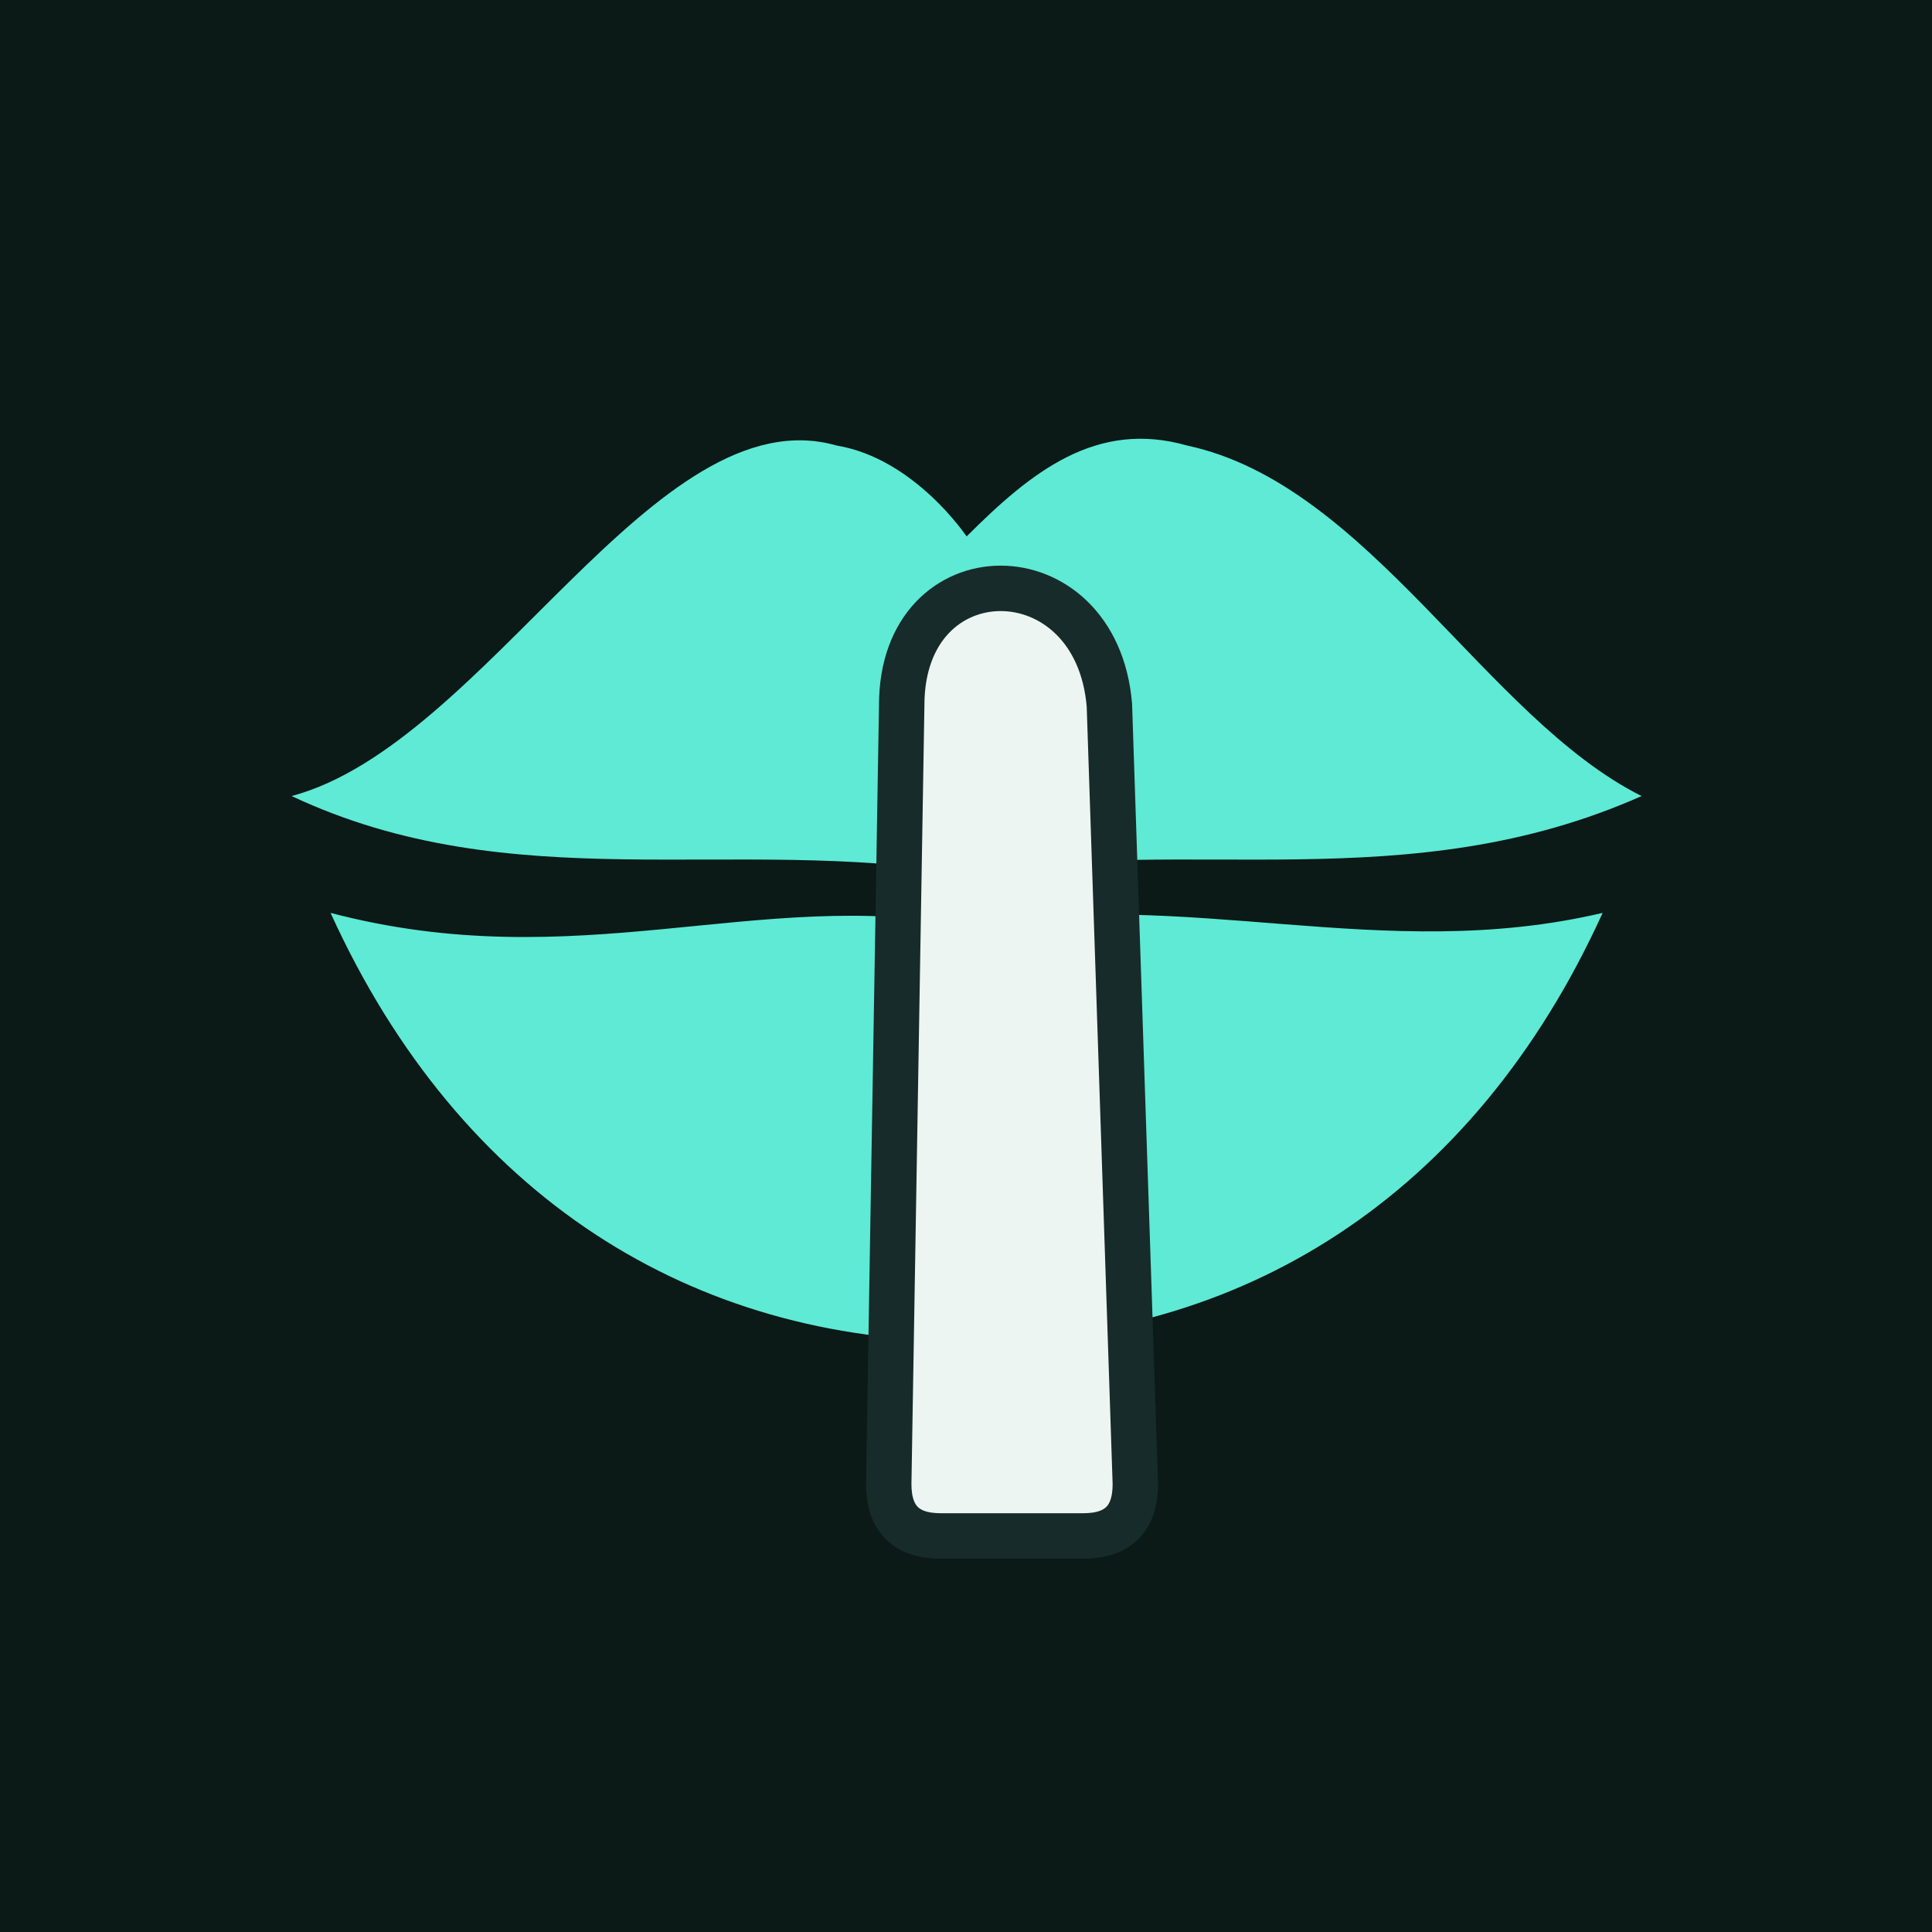
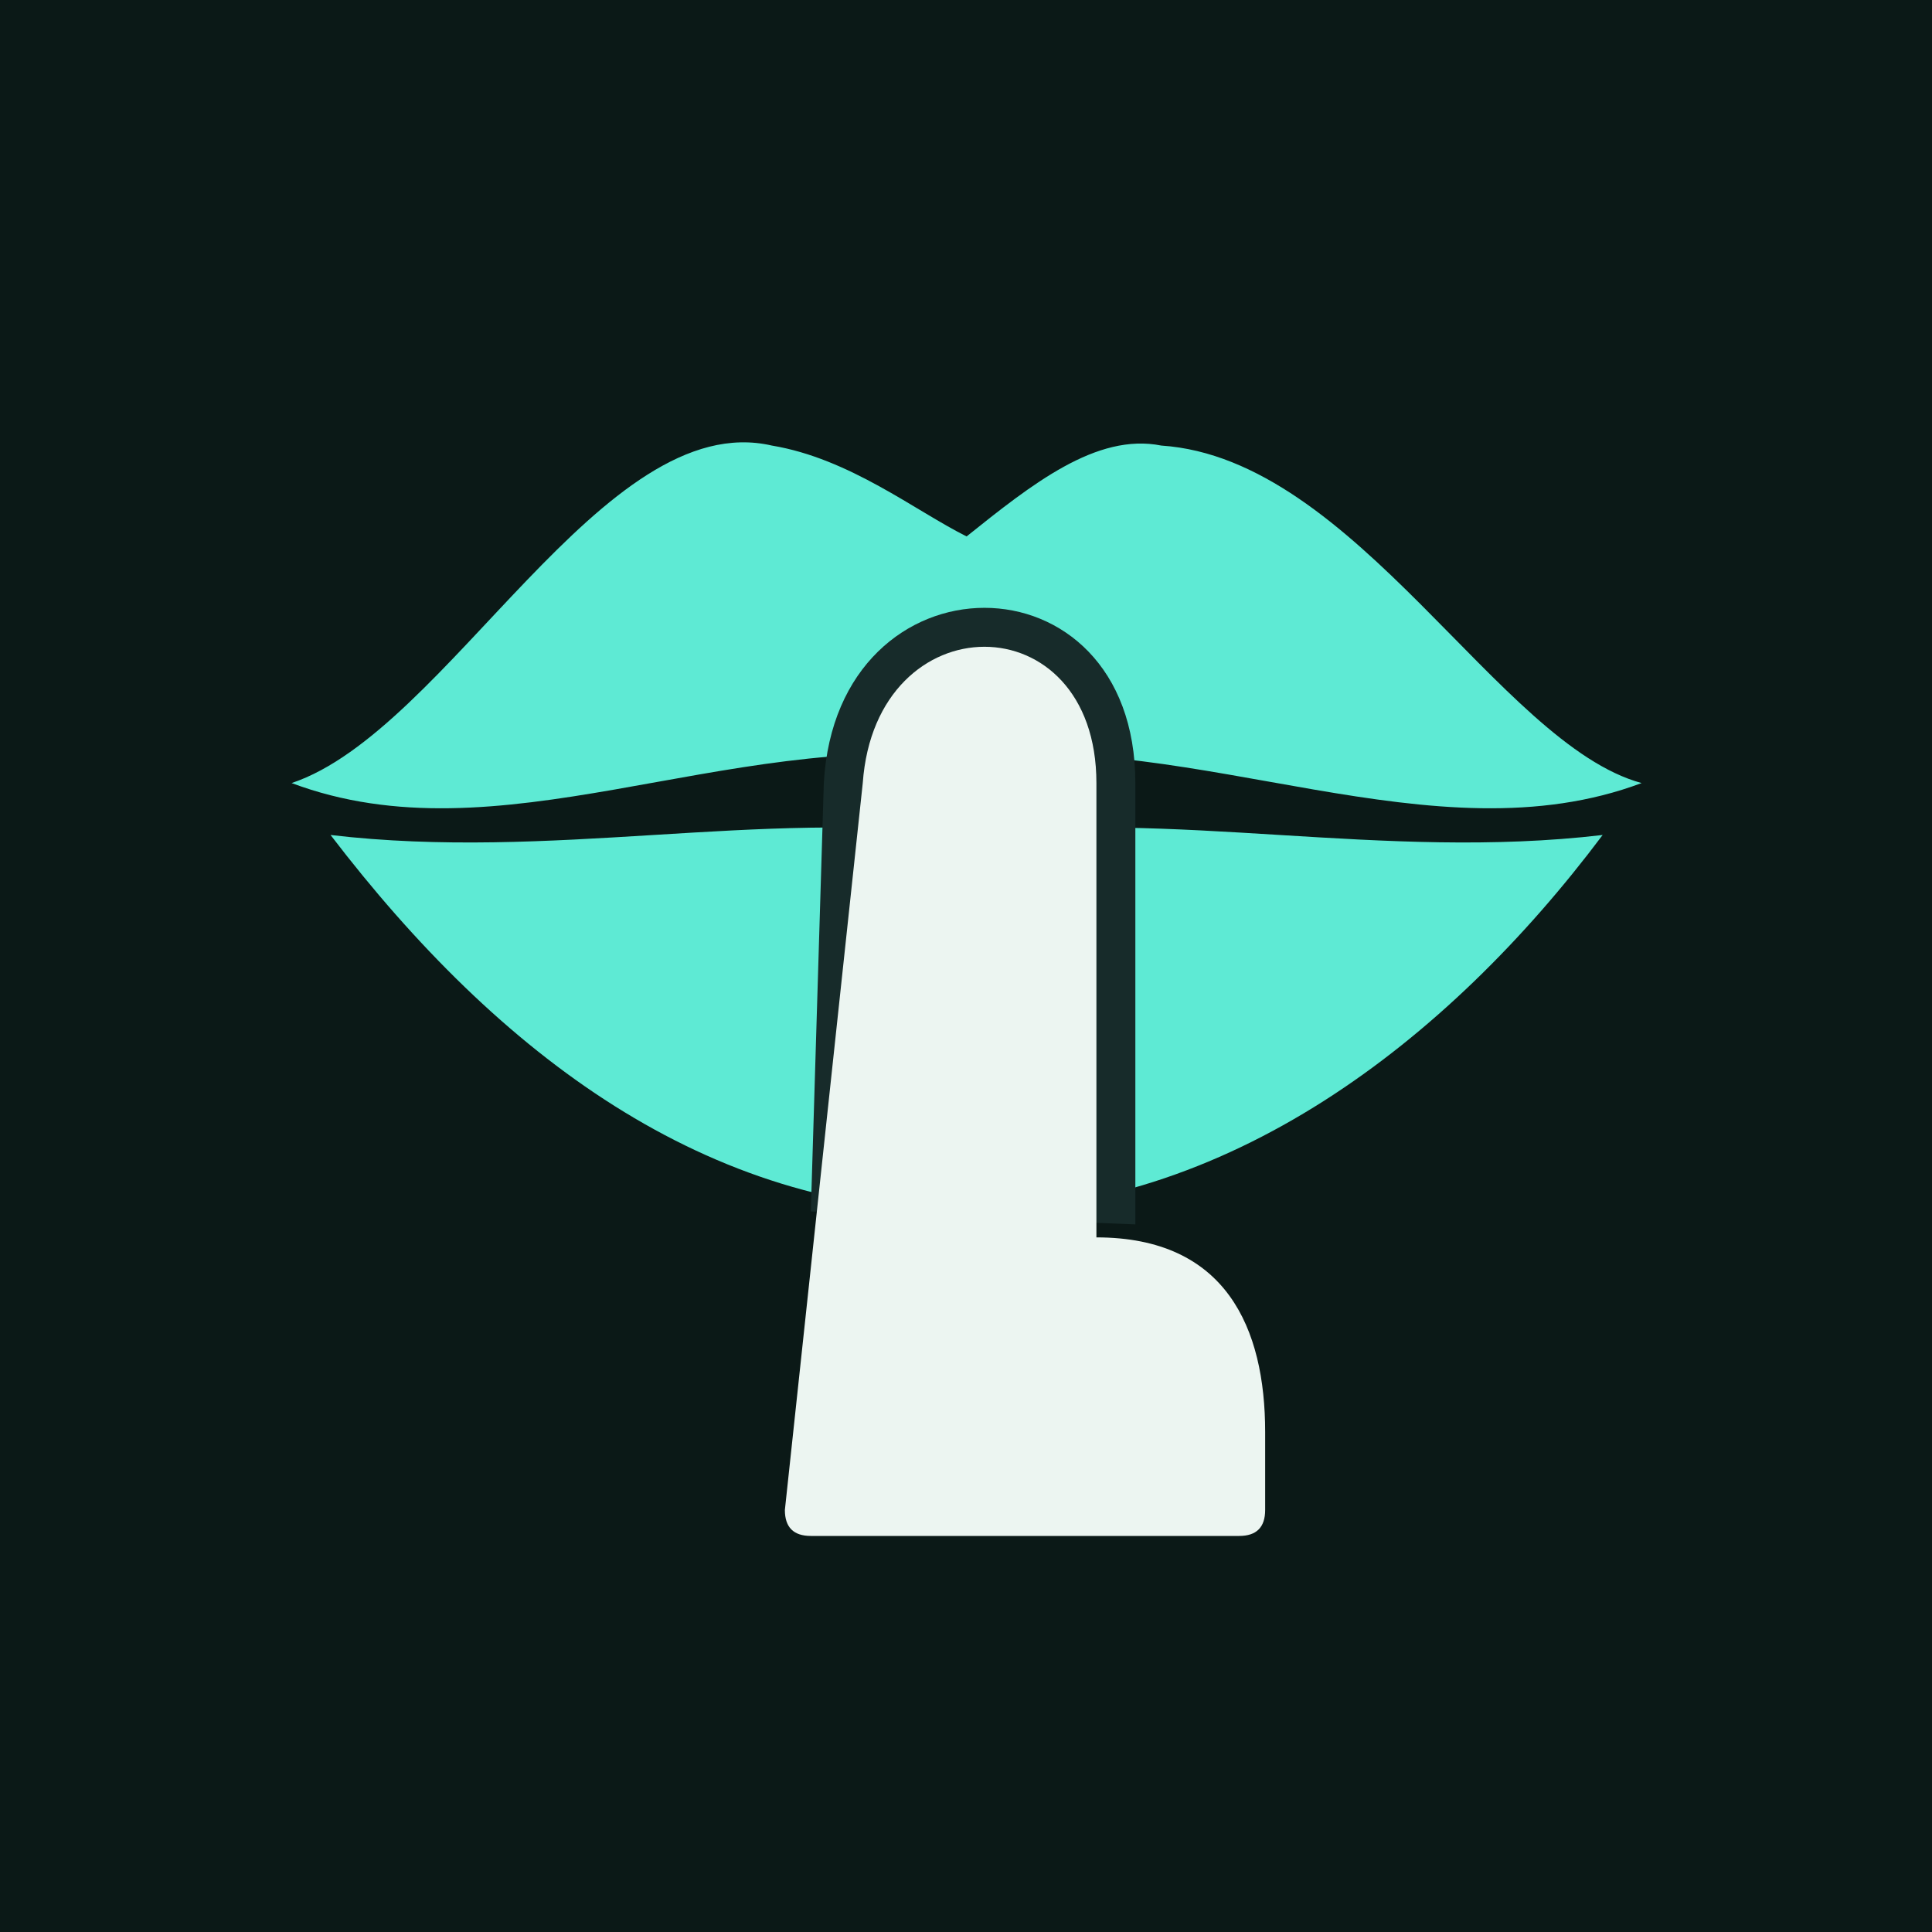
<svg xmlns="http://www.w3.org/2000/svg" viewBox="0 0 128 128" fill="none">
  <path fill="#0b1917" d="M0 0H128V128H0Z" />
  <g transform="translate(9 2) scale(.86)">
-     <path fill="#5eead4" d="M12 59C27 55 40 28 54 32C60 33 64 39 64 39C69 34 74 30 81 32C95 35 104 53 116 59C98 67 81 62 64 65C46 62 29 67 12 59Z" />
-     <path fill="#5eead4" d="M15 68C34 73 48 66 64 69C81 66 96 72 113 68C103 90 85 101 64 101C43 101 25 90 15 68Z" />
-     <path fill="#ecf5f1" stroke="#172b2a" stroke-width="3.5" stroke-linejoin="round" d="M58 112L59 52C59 40 74 40 75 52L77 112Q77 116 73 116H62Q58 116 58 112Z" />
+     <path fill="#5eead4" d="M12 58C24 54 36 29 49 32C55 33 60 37 64 39C69 35 74 31 79 32C94 33 105 55 116 58C100 64 82 54 64 56C45 54 28 64 12 58Z" />
+     <path fill="#5eead4" d="M15 62C32 64 48 60 64 62C80 60 96 64 113 62C101 78 84 91 64 91C44 91 28 79 15 62Z" />
+     <path fill="#172b2a" d="M52 91L53 58C54 40 77 40 77 58V92Z" />
+     <path fill="#ecf5f1" d="M50 114L56 58C57 44 74 44 74 58V93C84 93 87 100 87 108V114Q87 116 85 116H52Q50 116 50 114Z" />
  </g>
</svg>
